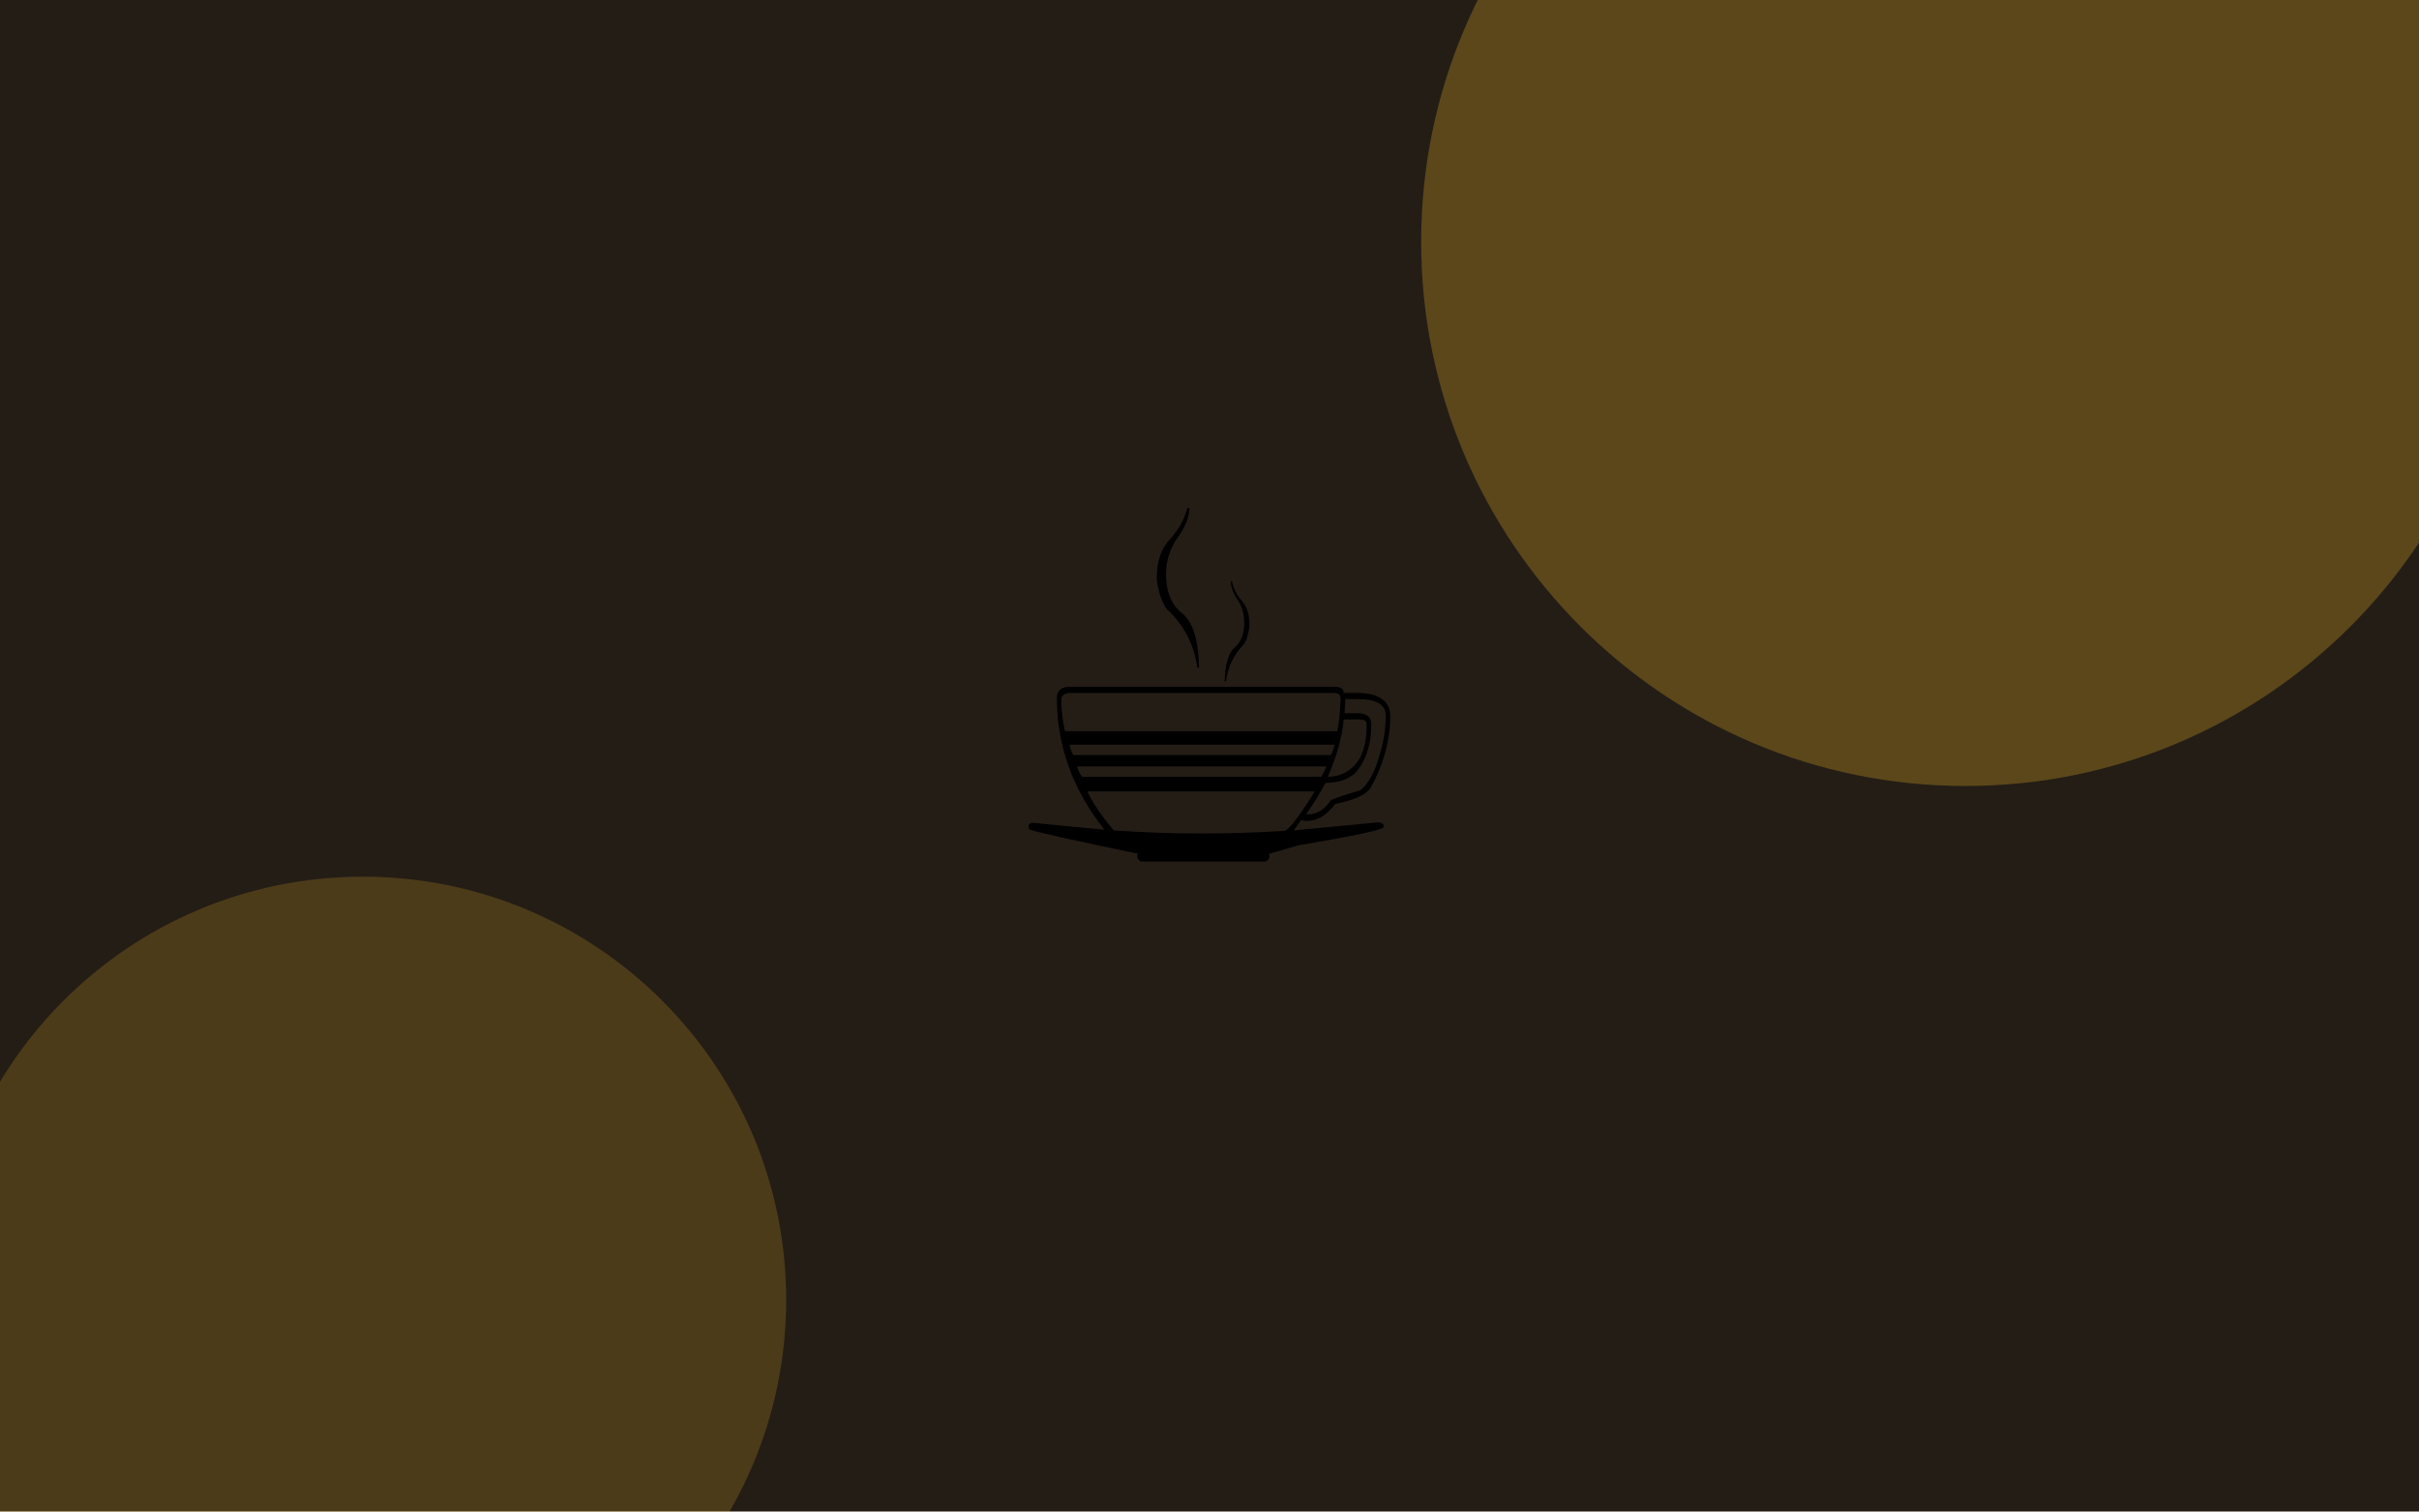
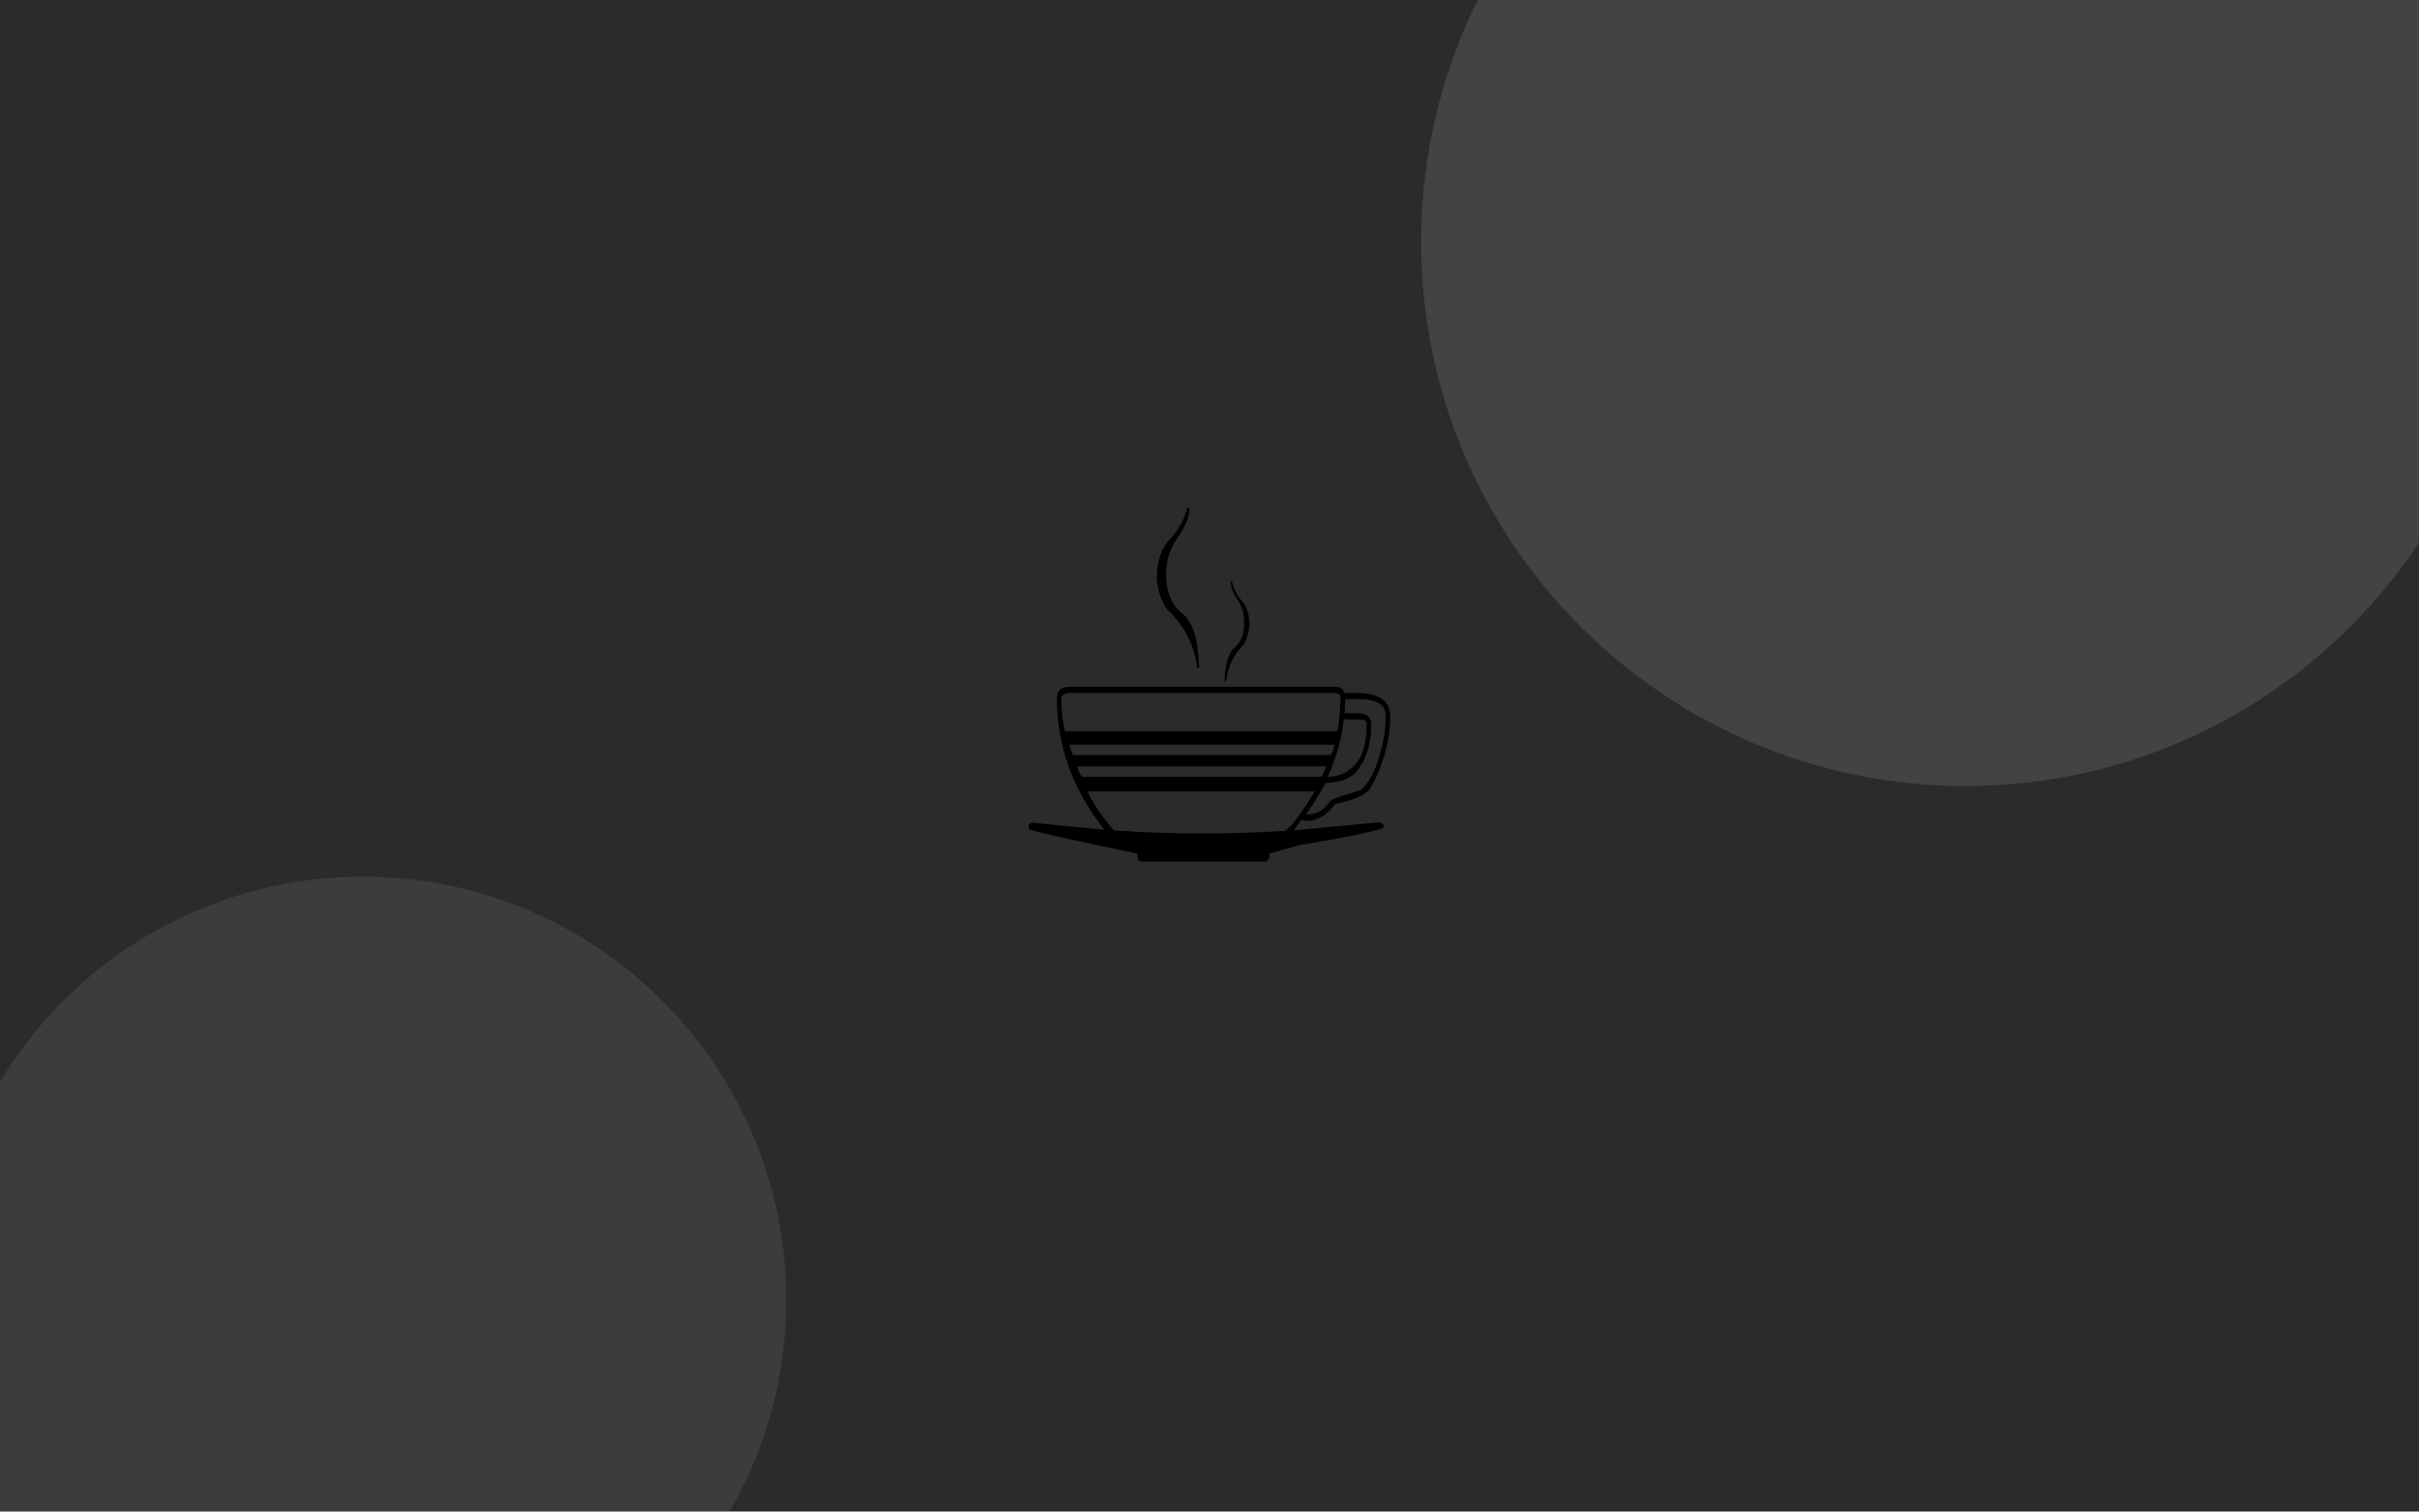
<svg xmlns="http://www.w3.org/2000/svg" viewBox="0 0 800 500">
-   <rect width="800" height="500" fill="#241d16" />
-   <circle cx="650" cy="80" r="180" fill="#ffc229" opacity="0.25" />
-   <circle cx="120" cy="430" r="140" fill="#ffc229" opacity="0.18" />
+   <rect width="800" height="500" fill="#2B2B2B" />
+   <circle cx="650" cy="80" r="180" fill="#8A8A8A" opacity="0.25" />
+   <circle cx="120" cy="430" r="140" fill="#8A8A8A" opacity="0.18" />
  <text x="400" y="285" font-size="160" text-anchor="middle">☕</text>
</svg>
